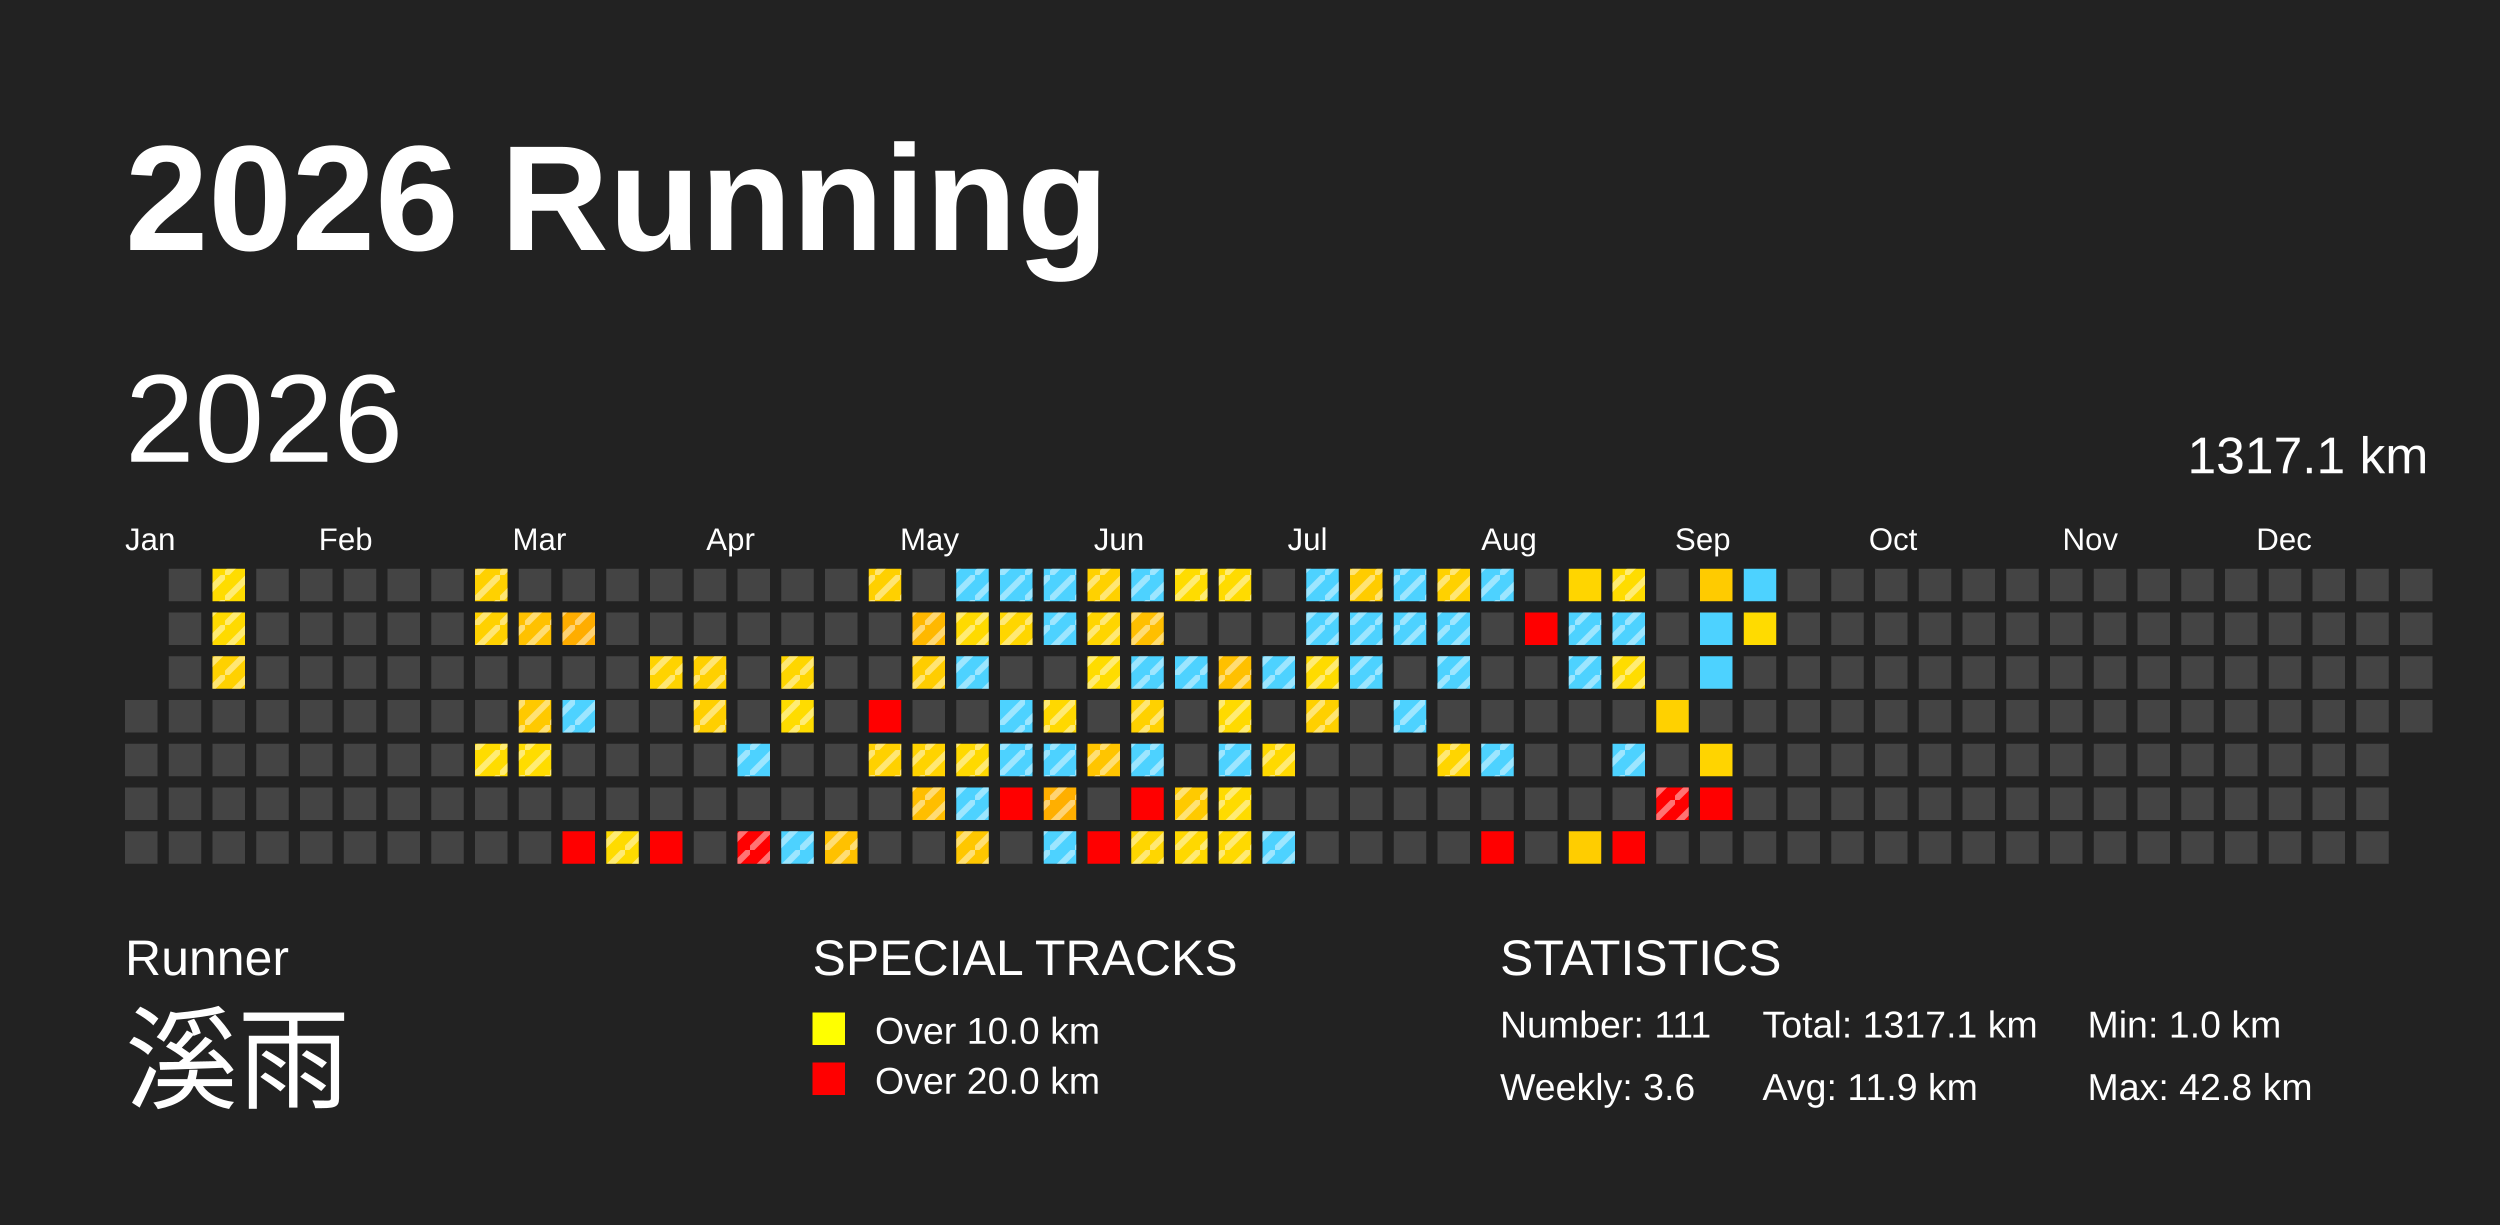
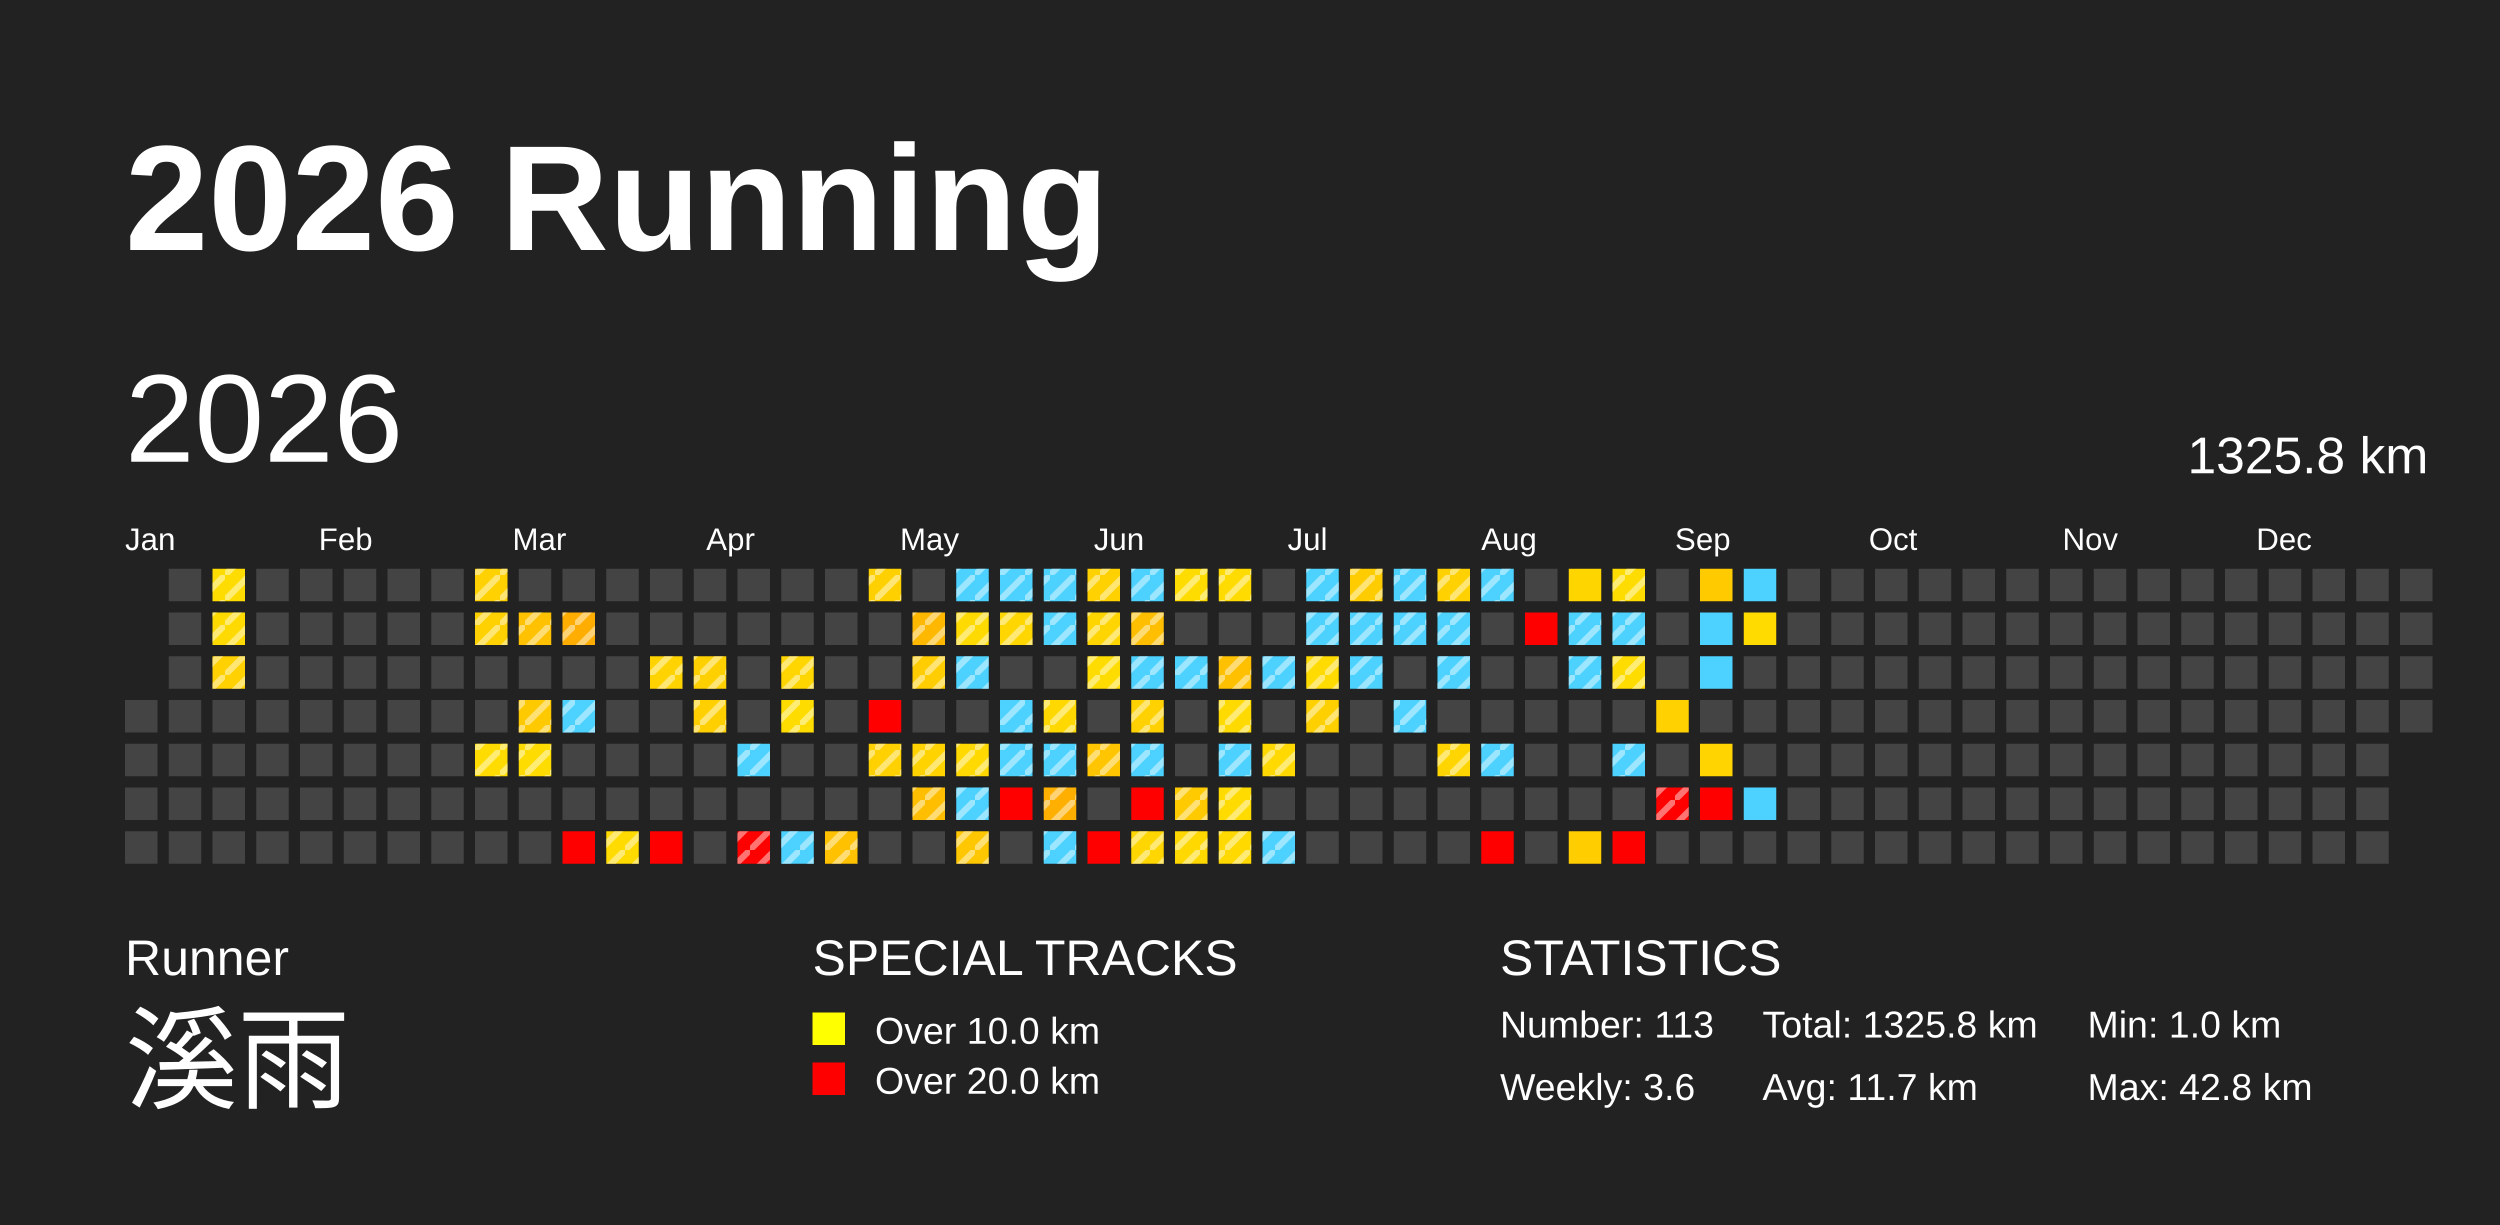
<svg xmlns="http://www.w3.org/2000/svg" baseProfile="full" height="98mm" version="1.1" viewBox="0,0,200,98" width="200mm">
  <defs>
    <pattern height="2" id="indoor-stripe" patternUnits="userSpaceOnUse" width="2">
      <line stroke="white" stroke-opacity="0.45" stroke-width="0.5" x1="0" x2="2" y1="2" y2="0" />
    </pattern>
  </defs>
  <rect fill="#222222" height="98" width="200" x="0" y="0" />
  <text fill="#FFFFFF" style="font-size:12px; font-family:Arial; font-weight:bold;" x="10" y="20">2026 Running</text>
  <text fill="#FFFFFF" style="font-size:4px; font-family:Arial" x="10" y="78">Runner</text>
  <text fill="#FFFFFF" style="font-size:9px; font-family:Arial" x="10" y="88">溪雨</text>
  <text fill="#FFFFFF" style="font-size:4px; font-family:Arial" x="65" y="78">SPECIAL TRACKS</text>
  <rect fill="yellow" height="2.6" width="2.6" x="65" y="81" />
  <text fill="#FFFFFF" style="font-size:3px; font-family:Arial" x="70" y="83.5">Over 10.0 km</text>
  <rect fill="red" height="2.6" width="2.6" x="65" y="85" />
  <text fill="#FFFFFF" style="font-size:3px; font-family:Arial" x="70" y="87.5">Over 20.0 km</text>
  <text fill="#FFFFFF" style="font-size:4px; font-family:Arial" x="120" y="78">STATISTICS</text>
-   <text fill="#FFFFFF" style="font-size:3px; font-family:Arial" x="120" y="83">Number: 111</text>
+   <text fill="#FFFFFF" style="font-size:3px; font-family:Arial" x="120" y="83">Number: 113</text>
  <text fill="#FFFFFF" style="font-size:3px; font-family:Arial" x="120" y="88">Weekly: 3.6</text>
-   <text fill="#FFFFFF" style="font-size:3px; font-family:Arial" x="141" y="83">Total: 1317.1 km</text>
-   <text fill="#FFFFFF" style="font-size:3px; font-family:Arial" x="141" y="88">Avg: 11.9 km</text>
+   <text fill="#FFFFFF" style="font-size:3px; font-family:Arial" x="141" y="83">Total: 1325.8 km</text>
+   <text fill="#FFFFFF" style="font-size:3px; font-family:Arial" x="141" y="88">Avg: 11.7 km</text>
  <text fill="#FFFFFF" style="font-size:3px; font-family:Arial" x="167" y="83">Min: 1.0 km</text>
  <text fill="#FFFFFF" style="font-size:3px; font-family:Arial" x="167" y="88">Max: 42.8 km</text>
  <text dominant-baseline="hanging" fill="#FFFFFF" style="font-size:10.0px; font-family:Arial;" x="10" y="30">2026</text>
-   <text dominant-baseline="hanging" fill="#FFFFFF" style="font-size:4.125px; font-family:Arial;" x="175" y="35">1317.1 km</text>
+   <text dominant-baseline="hanging" fill="#FFFFFF" style="font-size:4.125px; font-family:Arial;" x="175" y="35">1325.8 km</text>
  <text fill="#FFFFFF" style="font-size:2.5px; font-family:Arial" x="10.0" y="44">Jan</text>
  <text fill="#FFFFFF" style="font-size:2.5px; font-family:Arial" x="25.5" y="44">Feb</text>
  <text fill="#FFFFFF" style="font-size:2.5px; font-family:Arial" x="41.0" y="44">Mar</text>
  <text fill="#FFFFFF" style="font-size:2.5px; font-family:Arial" x="56.5" y="44">Apr</text>
  <text fill="#FFFFFF" style="font-size:2.5px; font-family:Arial" x="72.0" y="44">May</text>
  <text fill="#FFFFFF" style="font-size:2.5px; font-family:Arial" x="87.5" y="44">Jun</text>
  <text fill="#FFFFFF" style="font-size:2.5px; font-family:Arial" x="103.0" y="44">Jul</text>
  <text fill="#FFFFFF" style="font-size:2.5px; font-family:Arial" x="118.5" y="44">Aug</text>
  <text fill="#FFFFFF" style="font-size:2.5px; font-family:Arial" x="134.0" y="44">Sep</text>
  <text fill="#FFFFFF" style="font-size:2.5px; font-family:Arial" x="149.5" y="44">Oct</text>
  <text fill="#FFFFFF" style="font-size:2.5px; font-family:Arial" x="165.0" y="44">Nov</text>
  <text fill="#FFFFFF" style="font-size:2.5px; font-family:Arial" x="180.5" y="44">Dec</text>
  <rect fill="#444444" height="2.6" width="2.6" x="10.0" y="56.0" />
  <rect fill="#444444" height="2.6" width="2.6" x="10.0" y="59.5" />
  <rect fill="#444444" height="2.6" width="2.6" x="10.0" y="63.0" />
  <rect fill="#444444" height="2.6" width="2.6" x="10.0" y="66.5" />
  <rect fill="#444444" height="2.6" width="2.6" x="13.5" y="45.5" />
  <rect fill="#444444" height="2.6" width="2.6" x="13.5" y="49.0" />
  <rect fill="#444444" height="2.6" width="2.6" x="13.5" y="52.5" />
  <rect fill="#444444" height="2.6" width="2.6" x="13.5" y="56.0" />
  <rect fill="#444444" height="2.6" width="2.6" x="13.5" y="59.5" />
  <rect fill="#444444" height="2.6" width="2.6" x="13.5" y="63.0" />
  <rect fill="#444444" height="2.6" width="2.6" x="13.5" y="66.5" />
  <rect fill="#ffdc00" height="2.6" width="2.6" x="17.0" y="45.5" />
  <rect fill="url(#indoor-stripe)" height="2.6" style="pointer-events: none;" width="2.6" x="17.0" y="45.5" />
  <rect fill="#ffda00" height="2.6" width="2.6" x="17.0" y="49.0" />
  <rect fill="url(#indoor-stripe)" height="2.6" style="pointer-events: none;" width="2.6" x="17.0" y="49.0" />
  <rect fill="#ffd100" height="2.6" width="2.6" x="17.0" y="52.5" />
  <rect fill="url(#indoor-stripe)" height="2.6" style="pointer-events: none;" width="2.6" x="17.0" y="52.5" />
  <rect fill="#444444" height="2.6" width="2.6" x="17.0" y="56.0" />
  <rect fill="#444444" height="2.6" width="2.6" x="17.0" y="59.5" />
  <rect fill="#444444" height="2.6" width="2.6" x="17.0" y="63.0" />
  <rect fill="#444444" height="2.6" width="2.6" x="17.0" y="66.5" />
  <rect fill="#444444" height="2.6" width="2.6" x="20.5" y="45.5" />
  <rect fill="#444444" height="2.6" width="2.6" x="20.5" y="49.0" />
  <rect fill="#444444" height="2.6" width="2.6" x="20.5" y="52.5" />
  <rect fill="#444444" height="2.6" width="2.6" x="20.5" y="56.0" />
  <rect fill="#444444" height="2.6" width="2.6" x="20.5" y="59.5" />
  <rect fill="#444444" height="2.6" width="2.6" x="20.5" y="63.0" />
  <rect fill="#444444" height="2.6" width="2.6" x="20.5" y="66.5" />
  <rect fill="#444444" height="2.6" width="2.6" x="24.0" y="45.5" />
  <rect fill="#444444" height="2.6" width="2.6" x="24.0" y="49.0" />
  <rect fill="#444444" height="2.6" width="2.6" x="24.0" y="52.5" />
  <rect fill="#444444" height="2.6" width="2.6" x="24.0" y="56.0" />
  <rect fill="#444444" height="2.6" width="2.6" x="24.0" y="59.5" />
  <rect fill="#444444" height="2.6" width="2.6" x="24.0" y="63.0" />
  <rect fill="#444444" height="2.6" width="2.6" x="24.0" y="66.5" />
  <rect fill="#444444" height="2.6" width="2.6" x="27.5" y="45.5" />
  <rect fill="#444444" height="2.6" width="2.6" x="27.5" y="49.0" />
  <rect fill="#444444" height="2.6" width="2.6" x="27.5" y="52.5" />
  <rect fill="#444444" height="2.6" width="2.6" x="27.5" y="56.0" />
  <rect fill="#444444" height="2.6" width="2.6" x="27.5" y="59.5" />
  <rect fill="#444444" height="2.6" width="2.6" x="27.5" y="63.0" />
  <rect fill="#444444" height="2.6" width="2.6" x="27.5" y="66.5" />
  <rect fill="#444444" height="2.6" width="2.6" x="31.0" y="45.5" />
  <rect fill="#444444" height="2.6" width="2.6" x="31.0" y="49.0" />
  <rect fill="#444444" height="2.6" width="2.6" x="31.0" y="52.5" />
  <rect fill="#444444" height="2.6" width="2.6" x="31.0" y="56.0" />
  <rect fill="#444444" height="2.6" width="2.6" x="31.0" y="59.5" />
  <rect fill="#444444" height="2.6" width="2.6" x="31.0" y="63.0" />
  <rect fill="#444444" height="2.6" width="2.6" x="31.0" y="66.5" />
  <rect fill="#444444" height="2.6" width="2.6" x="34.5" y="45.5" />
  <rect fill="#444444" height="2.6" width="2.6" x="34.5" y="49.0" />
  <rect fill="#444444" height="2.6" width="2.6" x="34.5" y="52.5" />
  <rect fill="#444444" height="2.6" width="2.6" x="34.5" y="56.0" />
  <rect fill="#444444" height="2.6" width="2.6" x="34.5" y="59.5" />
  <rect fill="#444444" height="2.6" width="2.6" x="34.5" y="63.0" />
  <rect fill="#444444" height="2.6" width="2.6" x="34.5" y="66.5" />
  <rect fill="#ffd100" height="2.6" width="2.6" x="38.0" y="45.5" />
  <rect fill="url(#indoor-stripe)" height="2.6" style="pointer-events: none;" width="2.6" x="38.0" y="45.5" />
  <rect fill="#ffd100" height="2.6" width="2.6" x="38.0" y="49.0" />
  <rect fill="url(#indoor-stripe)" height="2.6" style="pointer-events: none;" width="2.6" x="38.0" y="49.0" />
  <rect fill="#444444" height="2.6" width="2.6" x="38.0" y="52.5" />
  <rect fill="#444444" height="2.6" width="2.6" x="38.0" y="56.0" />
  <rect fill="#ffdc00" height="2.6" width="2.6" x="38.0" y="59.5" />
  <rect fill="url(#indoor-stripe)" height="2.6" style="pointer-events: none;" width="2.6" x="38.0" y="59.5" />
  <rect fill="#444444" height="2.6" width="2.6" x="38.0" y="63.0" />
  <rect fill="#444444" height="2.6" width="2.6" x="38.0" y="66.5" />
  <rect fill="#444444" height="2.6" width="2.6" x="41.5" y="45.5" />
  <rect fill="#ffc100" height="2.6" width="2.6" x="41.5" y="49.0" />
  <rect fill="url(#indoor-stripe)" height="2.6" style="pointer-events: none;" width="2.6" x="41.5" y="49.0" />
  <rect fill="#444444" height="2.6" width="2.6" x="41.5" y="52.5" />
  <rect fill="#ffc900" height="2.6" width="2.6" x="41.5" y="56.0" />
  <rect fill="url(#indoor-stripe)" height="2.6" style="pointer-events: none;" width="2.6" x="41.5" y="56.0" />
  <rect fill="#ffdc00" height="2.6" width="2.6" x="41.5" y="59.5" />
  <rect fill="url(#indoor-stripe)" height="2.6" style="pointer-events: none;" width="2.6" x="41.5" y="59.5" />
  <rect fill="#444444" height="2.6" width="2.6" x="41.5" y="63.0" />
  <rect fill="#444444" height="2.6" width="2.6" x="41.5" y="66.5" />
  <rect fill="#444444" height="2.6" width="2.6" x="45.0" y="45.5" />
  <rect fill="#ffad00" height="2.6" width="2.6" x="45.0" y="49.0" />
  <rect fill="url(#indoor-stripe)" height="2.6" style="pointer-events: none;" width="2.6" x="45.0" y="49.0" />
  <rect fill="#444444" height="2.6" width="2.6" x="45.0" y="52.5" />
  <rect fill="#4dd2ff" height="2.6" width="2.6" x="45.0" y="56.0" />
  <rect fill="url(#indoor-stripe)" height="2.6" style="pointer-events: none;" width="2.6" x="45.0" y="56.0" />
  <rect fill="#444444" height="2.6" width="2.6" x="45.0" y="59.5" />
  <rect fill="#444444" height="2.6" width="2.6" x="45.0" y="63.0" />
  <rect fill="red" height="2.6" width="2.6" x="45.0" y="66.5" />
  <rect fill="#444444" height="2.6" width="2.6" x="48.5" y="45.5" />
  <rect fill="#444444" height="2.6" width="2.6" x="48.5" y="49.0" />
  <rect fill="#444444" height="2.6" width="2.6" x="48.5" y="52.5" />
  <rect fill="#444444" height="2.6" width="2.6" x="48.5" y="56.0" />
  <rect fill="#444444" height="2.6" width="2.6" x="48.5" y="59.5" />
  <rect fill="#444444" height="2.6" width="2.6" x="48.5" y="63.0" />
  <rect fill="#ffdb00" height="2.6" width="2.6" x="48.5" y="66.5" />
  <rect fill="url(#indoor-stripe)" height="2.6" style="pointer-events: none;" width="2.6" x="48.5" y="66.5" />
  <rect fill="#444444" height="2.6" width="2.6" x="52.0" y="45.5" />
  <rect fill="#444444" height="2.6" width="2.6" x="52.0" y="49.0" />
  <rect fill="#ffd300" height="2.6" width="2.6" x="52.0" y="52.5" />
  <rect fill="url(#indoor-stripe)" height="2.6" style="pointer-events: none;" width="2.6" x="52.0" y="52.5" />
  <rect fill="#444444" height="2.6" width="2.6" x="52.0" y="56.0" />
  <rect fill="#444444" height="2.6" width="2.6" x="52.0" y="59.5" />
  <rect fill="#444444" height="2.6" width="2.6" x="52.0" y="63.0" />
  <rect fill="red" height="2.6" width="2.6" x="52.0" y="66.5" />
  <rect fill="#444444" height="2.6" width="2.6" x="55.5" y="45.5" />
  <rect fill="#444444" height="2.6" width="2.6" x="55.5" y="49.0" />
  <rect fill="#ffd000" height="2.6" width="2.6" x="55.5" y="52.5" />
  <rect fill="url(#indoor-stripe)" height="2.6" style="pointer-events: none;" width="2.6" x="55.5" y="52.5" />
  <rect fill="#ffcf00" height="2.6" width="2.6" x="55.5" y="56.0" />
  <rect fill="url(#indoor-stripe)" height="2.6" style="pointer-events: none;" width="2.6" x="55.5" y="56.0" />
  <rect fill="#444444" height="2.6" width="2.6" x="55.5" y="59.5" />
  <rect fill="#444444" height="2.6" width="2.6" x="55.5" y="63.0" />
  <rect fill="#444444" height="2.6" width="2.6" x="55.5" y="66.5" />
  <rect fill="#444444" height="2.6" width="2.6" x="59.0" y="45.5" />
  <rect fill="#444444" height="2.6" width="2.6" x="59.0" y="49.0" />
  <rect fill="#444444" height="2.6" width="2.6" x="59.0" y="52.5" />
  <rect fill="#444444" height="2.6" width="2.6" x="59.0" y="56.0" />
  <rect fill="#4dd2ff" height="2.6" width="2.6" x="59.0" y="59.5" />
  <rect fill="url(#indoor-stripe)" height="2.6" style="pointer-events: none;" width="2.6" x="59.0" y="59.5" />
  <rect fill="#444444" height="2.6" width="2.6" x="59.0" y="63.0" />
  <rect fill="red" height="2.6" width="2.6" x="59.0" y="66.5" />
  <rect fill="url(#indoor-stripe)" height="2.6" style="pointer-events: none;" width="2.6" x="59.0" y="66.5" />
  <rect fill="#444444" height="2.6" width="2.6" x="62.5" y="45.5" />
  <rect fill="#444444" height="2.6" width="2.6" x="62.5" y="49.0" />
  <rect fill="#ffd600" height="2.6" width="2.6" x="62.5" y="52.5" />
  <rect fill="url(#indoor-stripe)" height="2.6" style="pointer-events: none;" width="2.6" x="62.5" y="52.5" />
  <rect fill="#ffdc00" height="2.6" width="2.6" x="62.5" y="56.0" />
  <rect fill="url(#indoor-stripe)" height="2.6" style="pointer-events: none;" width="2.6" x="62.5" y="56.0" />
  <rect fill="#444444" height="2.6" width="2.6" x="62.5" y="59.5" />
  <rect fill="#444444" height="2.6" width="2.6" x="62.5" y="63.0" />
  <rect fill="#4dd2ff" height="2.6" width="2.6" x="62.5" y="66.5" />
  <rect fill="url(#indoor-stripe)" height="2.6" style="pointer-events: none;" width="2.6" x="62.5" y="66.5" />
  <rect fill="#444444" height="2.6" width="2.6" x="66.0" y="45.5" />
  <rect fill="#444444" height="2.6" width="2.6" x="66.0" y="49.0" />
  <rect fill="#444444" height="2.6" width="2.6" x="66.0" y="52.5" />
  <rect fill="#444444" height="2.6" width="2.6" x="66.0" y="56.0" />
  <rect fill="#444444" height="2.6" width="2.6" x="66.0" y="59.5" />
  <rect fill="#444444" height="2.6" width="2.6" x="66.0" y="63.0" />
  <rect fill="#ffc100" height="2.6" width="2.6" x="66.0" y="66.5" />
  <rect fill="url(#indoor-stripe)" height="2.6" style="pointer-events: none;" width="2.6" x="66.0" y="66.5" />
  <rect fill="#ffd000" height="2.6" width="2.6" x="69.5" y="45.5" />
  <rect fill="url(#indoor-stripe)" height="2.6" style="pointer-events: none;" width="2.6" x="69.5" y="45.5" />
  <rect fill="#444444" height="2.6" width="2.6" x="69.5" y="49.0" />
  <rect fill="#444444" height="2.6" width="2.6" x="69.5" y="52.5" />
  <rect fill="red" height="2.6" width="2.6" x="69.5" y="56.0" />
  <rect fill="#ffd100" height="2.6" width="2.6" x="69.5" y="59.5" />
  <rect fill="url(#indoor-stripe)" height="2.6" style="pointer-events: none;" width="2.6" x="69.5" y="59.5" />
  <rect fill="#444444" height="2.6" width="2.6" x="69.5" y="63.0" />
  <rect fill="#444444" height="2.6" width="2.6" x="69.5" y="66.5" />
  <rect fill="#444444" height="2.6" width="2.6" x="73.0" y="45.5" />
  <rect fill="#ffb800" height="2.6" width="2.6" x="73.0" y="49.0" />
  <rect fill="url(#indoor-stripe)" height="2.6" style="pointer-events: none;" width="2.6" x="73.0" y="49.0" />
  <rect fill="#ffcd00" height="2.6" width="2.6" x="73.0" y="52.5" />
  <rect fill="url(#indoor-stripe)" height="2.6" style="pointer-events: none;" width="2.6" x="73.0" y="52.5" />
  <rect fill="#444444" height="2.6" width="2.6" x="73.0" y="56.0" />
  <rect fill="#ffd300" height="2.6" width="2.6" x="73.0" y="59.5" />
  <rect fill="url(#indoor-stripe)" height="2.6" style="pointer-events: none;" width="2.6" x="73.0" y="59.5" />
  <rect fill="#ffbe00" height="2.6" width="2.6" x="73.0" y="63.0" />
  <rect fill="url(#indoor-stripe)" height="2.6" style="pointer-events: none;" width="2.6" x="73.0" y="63.0" />
  <rect fill="#444444" height="2.6" width="2.6" x="73.0" y="66.5" />
  <rect fill="#4dd2ff" height="2.6" width="2.6" x="76.5" y="45.5" />
  <rect fill="url(#indoor-stripe)" height="2.6" style="pointer-events: none;" width="2.6" x="76.5" y="45.5" />
  <rect fill="#ffda00" height="2.6" width="2.6" x="76.5" y="49.0" />
  <rect fill="url(#indoor-stripe)" height="2.6" style="pointer-events: none;" width="2.6" x="76.5" y="49.0" />
  <rect fill="#4dd2ff" height="2.6" width="2.6" x="76.5" y="52.5" />
  <rect fill="url(#indoor-stripe)" height="2.6" style="pointer-events: none;" width="2.6" x="76.5" y="52.5" />
  <rect fill="#444444" height="2.6" width="2.6" x="76.5" y="56.0" />
  <rect fill="#ffd900" height="2.6" width="2.6" x="76.5" y="59.5" />
  <rect fill="url(#indoor-stripe)" height="2.6" style="pointer-events: none;" width="2.6" x="76.5" y="59.5" />
  <rect fill="#4dd2ff" height="2.6" width="2.6" x="76.5" y="63.0" />
  <rect fill="url(#indoor-stripe)" height="2.6" style="pointer-events: none;" width="2.6" x="76.5" y="63.0" />
  <rect fill="#ffc700" height="2.6" width="2.6" x="76.5" y="66.5" />
  <rect fill="url(#indoor-stripe)" height="2.6" style="pointer-events: none;" width="2.6" x="76.5" y="66.5" />
  <rect fill="#4dd2ff" height="2.6" width="2.6" x="80.0" y="45.5" />
  <rect fill="url(#indoor-stripe)" height="2.6" style="pointer-events: none;" width="2.6" x="80.0" y="45.5" />
  <rect fill="#ffd600" height="2.6" width="2.6" x="80.0" y="49.0" />
  <rect fill="url(#indoor-stripe)" height="2.6" style="pointer-events: none;" width="2.6" x="80.0" y="49.0" />
  <rect fill="#444444" height="2.6" width="2.6" x="80.0" y="52.5" />
  <rect fill="#4dd2ff" height="2.6" width="2.6" x="80.0" y="56.0" />
  <rect fill="url(#indoor-stripe)" height="2.6" style="pointer-events: none;" width="2.6" x="80.0" y="56.0" />
  <rect fill="#4dd2ff" height="2.6" width="2.6" x="80.0" y="59.5" />
  <rect fill="url(#indoor-stripe)" height="2.6" style="pointer-events: none;" width="2.6" x="80.0" y="59.5" />
  <rect fill="red" height="2.6" width="2.6" x="80.0" y="63.0" />
  <rect fill="#444444" height="2.6" width="2.6" x="80.0" y="66.5" />
  <rect fill="#4dd2ff" height="2.6" width="2.6" x="83.5" y="45.5" />
  <rect fill="url(#indoor-stripe)" height="2.6" style="pointer-events: none;" width="2.6" x="83.5" y="45.5" />
  <rect fill="#4dd2ff" height="2.6" width="2.6" x="83.5" y="49.0" />
  <rect fill="url(#indoor-stripe)" height="2.6" style="pointer-events: none;" width="2.6" x="83.5" y="49.0" />
  <rect fill="#444444" height="2.6" width="2.6" x="83.5" y="52.5" />
  <rect fill="#ffd800" height="2.6" width="2.6" x="83.5" y="56.0" />
  <rect fill="url(#indoor-stripe)" height="2.6" style="pointer-events: none;" width="2.6" x="83.5" y="56.0" />
  <rect fill="#4dd2ff" height="2.6" width="2.6" x="83.5" y="59.5" />
  <rect fill="url(#indoor-stripe)" height="2.6" style="pointer-events: none;" width="2.6" x="83.5" y="59.5" />
  <rect fill="#ffaf00" height="2.6" width="2.6" x="83.5" y="63.0" />
  <rect fill="url(#indoor-stripe)" height="2.6" style="pointer-events: none;" width="2.6" x="83.5" y="63.0" />
  <rect fill="#4dd2ff" height="2.6" width="2.6" x="83.5" y="66.5" />
  <rect fill="url(#indoor-stripe)" height="2.6" style="pointer-events: none;" width="2.6" x="83.5" y="66.5" />
  <rect fill="#ffd100" height="2.6" width="2.6" x="87.0" y="45.5" />
  <rect fill="url(#indoor-stripe)" height="2.6" style="pointer-events: none;" width="2.6" x="87.0" y="45.5" />
  <rect fill="#ffd500" height="2.6" width="2.6" x="87.0" y="49.0" />
  <rect fill="url(#indoor-stripe)" height="2.6" style="pointer-events: none;" width="2.6" x="87.0" y="49.0" />
  <rect fill="#ffdc00" height="2.6" width="2.6" x="87.0" y="52.5" />
  <rect fill="url(#indoor-stripe)" height="2.6" style="pointer-events: none;" width="2.6" x="87.0" y="52.5" />
  <rect fill="#444444" height="2.6" width="2.6" x="87.0" y="56.0" />
  <rect fill="#ffc500" height="2.6" width="2.6" x="87.0" y="59.5" />
  <rect fill="url(#indoor-stripe)" height="2.6" style="pointer-events: none;" width="2.6" x="87.0" y="59.5" />
  <rect fill="#444444" height="2.6" width="2.6" x="87.0" y="63.0" />
  <rect fill="red" height="2.6" width="2.6" x="87.0" y="66.5" />
  <rect fill="#4dd2ff" height="2.6" width="2.6" x="90.5" y="45.5" />
  <rect fill="url(#indoor-stripe)" height="2.6" style="pointer-events: none;" width="2.6" x="90.5" y="45.5" />
  <rect fill="#ffbf00" height="2.6" width="2.6" x="90.5" y="49.0" />
  <rect fill="url(#indoor-stripe)" height="2.6" style="pointer-events: none;" width="2.6" x="90.5" y="49.0" />
  <rect fill="#4dd2ff" height="2.6" width="2.6" x="90.5" y="52.5" />
  <rect fill="url(#indoor-stripe)" height="2.6" style="pointer-events: none;" width="2.6" x="90.5" y="52.5" />
  <rect fill="#ffd100" height="2.6" width="2.6" x="90.5" y="56.0" />
  <rect fill="url(#indoor-stripe)" height="2.6" style="pointer-events: none;" width="2.6" x="90.5" y="56.0" />
  <rect fill="#4dd2ff" height="2.6" width="2.6" x="90.5" y="59.5" />
  <rect fill="url(#indoor-stripe)" height="2.6" style="pointer-events: none;" width="2.6" x="90.5" y="59.5" />
  <rect fill="red" height="2.6" width="2.6" x="90.5" y="63.0" />
  <rect fill="#ffd600" height="2.6" width="2.6" x="90.5" y="66.5" />
  <rect fill="url(#indoor-stripe)" height="2.6" style="pointer-events: none;" width="2.6" x="90.5" y="66.5" />
  <rect fill="#ffdc00" height="2.6" width="2.6" x="94.0" y="45.5" />
  <rect fill="url(#indoor-stripe)" height="2.6" style="pointer-events: none;" width="2.6" x="94.0" y="45.5" />
  <rect fill="#444444" height="2.6" width="2.6" x="94.0" y="49.0" />
  <rect fill="#4dd2ff" height="2.6" width="2.6" x="94.0" y="52.5" />
  <rect fill="url(#indoor-stripe)" height="2.6" style="pointer-events: none;" width="2.6" x="94.0" y="52.5" />
  <rect fill="#444444" height="2.6" width="2.6" x="94.0" y="56.0" />
  <rect fill="#444444" height="2.6" width="2.6" x="94.0" y="59.5" />
  <rect fill="#ffca00" height="2.6" width="2.6" x="94.0" y="63.0" />
  <rect fill="url(#indoor-stripe)" height="2.6" style="pointer-events: none;" width="2.6" x="94.0" y="63.0" />
  <rect fill="#ffd800" height="2.6" width="2.6" x="94.0" y="66.5" />
  <rect fill="url(#indoor-stripe)" height="2.6" style="pointer-events: none;" width="2.6" x="94.0" y="66.5" />
  <rect fill="#ffdb00" height="2.6" width="2.6" x="97.5" y="45.5" />
  <rect fill="url(#indoor-stripe)" height="2.6" style="pointer-events: none;" width="2.6" x="97.5" y="45.5" />
  <rect fill="#444444" height="2.6" width="2.6" x="97.5" y="49.0" />
  <rect fill="#ffc000" height="2.6" width="2.6" x="97.5" y="52.5" />
  <rect fill="url(#indoor-stripe)" height="2.6" style="pointer-events: none;" width="2.6" x="97.5" y="52.5" />
  <rect fill="#ffda00" height="2.6" width="2.6" x="97.5" y="56.0" />
  <rect fill="url(#indoor-stripe)" height="2.6" style="pointer-events: none;" width="2.6" x="97.5" y="56.0" />
  <rect fill="#4dd2ff" height="2.6" width="2.6" x="97.5" y="59.5" />
  <rect fill="url(#indoor-stripe)" height="2.6" style="pointer-events: none;" width="2.6" x="97.5" y="59.5" />
  <rect fill="#ffdb00" height="2.6" width="2.6" x="97.5" y="63.0" />
  <rect fill="url(#indoor-stripe)" height="2.6" style="pointer-events: none;" width="2.6" x="97.5" y="63.0" />
  <rect fill="#ffd900" height="2.6" width="2.6" x="97.5" y="66.5" />
  <rect fill="url(#indoor-stripe)" height="2.6" style="pointer-events: none;" width="2.6" x="97.5" y="66.5" />
  <rect fill="#444444" height="2.6" width="2.6" x="101.0" y="45.5" />
  <rect fill="#444444" height="2.6" width="2.6" x="101.0" y="49.0" />
  <rect fill="#4dd2ff" height="2.6" width="2.6" x="101.0" y="52.5" />
  <rect fill="url(#indoor-stripe)" height="2.6" style="pointer-events: none;" width="2.6" x="101.0" y="52.5" />
  <rect fill="#444444" height="2.6" width="2.6" x="101.0" y="56.0" />
  <rect fill="#ffd900" height="2.6" width="2.6" x="101.0" y="59.5" />
  <rect fill="url(#indoor-stripe)" height="2.6" style="pointer-events: none;" width="2.6" x="101.0" y="59.5" />
  <rect fill="#444444" height="2.6" width="2.6" x="101.0" y="63.0" />
  <rect fill="#4dd2ff" height="2.6" width="2.6" x="101.0" y="66.5" />
  <rect fill="url(#indoor-stripe)" height="2.6" style="pointer-events: none;" width="2.6" x="101.0" y="66.5" />
  <rect fill="#4dd2ff" height="2.6" width="2.6" x="104.5" y="45.5" />
  <rect fill="url(#indoor-stripe)" height="2.6" style="pointer-events: none;" width="2.6" x="104.5" y="45.5" />
  <rect fill="#4dd2ff" height="2.6" width="2.6" x="104.5" y="49.0" />
  <rect fill="url(#indoor-stripe)" height="2.6" style="pointer-events: none;" width="2.6" x="104.5" y="49.0" />
  <rect fill="#ffdb00" height="2.6" width="2.6" x="104.5" y="52.5" />
  <rect fill="url(#indoor-stripe)" height="2.6" style="pointer-events: none;" width="2.6" x="104.5" y="52.5" />
  <rect fill="#ffd000" height="2.6" width="2.6" x="104.5" y="56.0" />
  <rect fill="url(#indoor-stripe)" height="2.6" style="pointer-events: none;" width="2.6" x="104.5" y="56.0" />
  <rect fill="#444444" height="2.6" width="2.6" x="104.5" y="59.5" />
  <rect fill="#444444" height="2.6" width="2.6" x="104.5" y="63.0" />
  <rect fill="#444444" height="2.6" width="2.6" x="104.5" y="66.5" />
  <rect fill="#ffcc00" height="2.6" width="2.6" x="108.0" y="45.5" />
  <rect fill="url(#indoor-stripe)" height="2.6" style="pointer-events: none;" width="2.6" x="108.0" y="45.5" />
  <rect fill="#4dd2ff" height="2.6" width="2.6" x="108.0" y="49.0" />
  <rect fill="url(#indoor-stripe)" height="2.6" style="pointer-events: none;" width="2.6" x="108.0" y="49.0" />
  <rect fill="#4dd2ff" height="2.6" width="2.6" x="108.0" y="52.5" />
  <rect fill="url(#indoor-stripe)" height="2.6" style="pointer-events: none;" width="2.6" x="108.0" y="52.5" />
  <rect fill="#444444" height="2.6" width="2.6" x="108.0" y="56.0" />
  <rect fill="#444444" height="2.6" width="2.6" x="108.0" y="59.5" />
  <rect fill="#444444" height="2.6" width="2.6" x="108.0" y="63.0" />
  <rect fill="#444444" height="2.6" width="2.6" x="108.0" y="66.5" />
  <rect fill="#4dd2ff" height="2.6" width="2.6" x="111.5" y="45.5" />
  <rect fill="url(#indoor-stripe)" height="2.6" style="pointer-events: none;" width="2.6" x="111.5" y="45.5" />
  <rect fill="#4dd2ff" height="2.6" width="2.6" x="111.5" y="49.0" />
  <rect fill="url(#indoor-stripe)" height="2.6" style="pointer-events: none;" width="2.6" x="111.5" y="49.0" />
  <rect fill="#444444" height="2.6" width="2.6" x="111.5" y="52.5" />
  <rect fill="#4dd2ff" height="2.6" width="2.6" x="111.5" y="56.0" />
  <rect fill="url(#indoor-stripe)" height="2.6" style="pointer-events: none;" width="2.6" x="111.5" y="56.0" />
  <rect fill="#444444" height="2.6" width="2.6" x="111.5" y="59.5" />
  <rect fill="#444444" height="2.6" width="2.6" x="111.5" y="63.0" />
  <rect fill="#444444" height="2.6" width="2.6" x="111.5" y="66.5" />
  <rect fill="#ffd100" height="2.6" width="2.6" x="115.0" y="45.5" />
  <rect fill="url(#indoor-stripe)" height="2.6" style="pointer-events: none;" width="2.6" x="115.0" y="45.5" />
  <rect fill="#4dd2ff" height="2.6" width="2.6" x="115.0" y="49.0" />
  <rect fill="url(#indoor-stripe)" height="2.6" style="pointer-events: none;" width="2.6" x="115.0" y="49.0" />
  <rect fill="#4dd2ff" height="2.6" width="2.6" x="115.0" y="52.5" />
  <rect fill="url(#indoor-stripe)" height="2.6" style="pointer-events: none;" width="2.6" x="115.0" y="52.5" />
  <rect fill="#444444" height="2.6" width="2.6" x="115.0" y="56.0" />
  <rect fill="#ffd500" height="2.6" width="2.6" x="115.0" y="59.5" />
  <rect fill="url(#indoor-stripe)" height="2.6" style="pointer-events: none;" width="2.6" x="115.0" y="59.5" />
  <rect fill="#444444" height="2.6" width="2.6" x="115.0" y="63.0" />
  <rect fill="#444444" height="2.6" width="2.6" x="115.0" y="66.5" />
  <rect fill="#4dd2ff" height="2.6" width="2.6" x="118.5" y="45.5" />
  <rect fill="url(#indoor-stripe)" height="2.6" style="pointer-events: none;" width="2.6" x="118.5" y="45.5" />
  <rect fill="#444444" height="2.6" width="2.6" x="118.5" y="49.0" />
  <rect fill="#444444" height="2.6" width="2.6" x="118.5" y="52.5" />
  <rect fill="#444444" height="2.6" width="2.6" x="118.5" y="56.0" />
  <rect fill="#4dd2ff" height="2.6" width="2.6" x="118.5" y="59.5" />
  <rect fill="url(#indoor-stripe)" height="2.6" style="pointer-events: none;" width="2.6" x="118.5" y="59.5" />
  <rect fill="#444444" height="2.6" width="2.6" x="118.5" y="63.0" />
  <rect fill="red" height="2.6" width="2.6" x="118.5" y="66.5" />
  <rect fill="#444444" height="2.6" width="2.6" x="122.0" y="45.5" />
  <rect fill="red" height="2.6" width="2.6" x="122.0" y="49.0" />
  <rect fill="#444444" height="2.6" width="2.6" x="122.0" y="52.5" />
  <rect fill="#444444" height="2.6" width="2.6" x="122.0" y="56.0" />
  <rect fill="#444444" height="2.6" width="2.6" x="122.0" y="59.5" />
  <rect fill="#444444" height="2.6" width="2.6" x="122.0" y="63.0" />
  <rect fill="#444444" height="2.6" width="2.6" x="122.0" y="66.5" />
  <rect fill="#ffd500" height="2.6" width="2.6" x="125.5" y="45.5" />
  <rect fill="#4dd2ff" height="2.6" width="2.6" x="125.5" y="49.0" />
  <rect fill="url(#indoor-stripe)" height="2.6" style="pointer-events: none;" width="2.6" x="125.5" y="49.0" />
  <rect fill="#4dd2ff" height="2.6" width="2.6" x="125.5" y="52.5" />
  <rect fill="url(#indoor-stripe)" height="2.6" style="pointer-events: none;" width="2.6" x="125.5" y="52.5" />
  <rect fill="#444444" height="2.6" width="2.6" x="125.5" y="56.0" />
  <rect fill="#444444" height="2.6" width="2.6" x="125.5" y="59.5" />
  <rect fill="#444444" height="2.6" width="2.6" x="125.5" y="63.0" />
  <rect fill="#ffcd00" height="2.6" width="2.6" x="125.5" y="66.5" />
  <rect fill="#ffdc00" height="2.6" width="2.6" x="129.0" y="45.5" />
  <rect fill="url(#indoor-stripe)" height="2.6" style="pointer-events: none;" width="2.6" x="129.0" y="45.5" />
  <rect fill="#4dd2ff" height="2.6" width="2.6" x="129.0" y="49.0" />
  <rect fill="url(#indoor-stripe)" height="2.6" style="pointer-events: none;" width="2.6" x="129.0" y="49.0" />
  <rect fill="#ffdc00" height="2.6" width="2.6" x="129.0" y="52.5" />
  <rect fill="url(#indoor-stripe)" height="2.6" style="pointer-events: none;" width="2.6" x="129.0" y="52.5" />
  <rect fill="#444444" height="2.6" width="2.6" x="129.0" y="56.0" />
  <rect fill="#4dd2ff" height="2.6" width="2.6" x="129.0" y="59.5" />
  <rect fill="url(#indoor-stripe)" height="2.6" style="pointer-events: none;" width="2.6" x="129.0" y="59.5" />
  <rect fill="#444444" height="2.6" width="2.6" x="129.0" y="63.0" />
  <rect fill="red" height="2.6" width="2.6" x="129.0" y="66.5" />
  <rect fill="#444444" height="2.6" width="2.6" x="132.5" y="45.5" />
  <rect fill="#444444" height="2.6" width="2.6" x="132.5" y="49.0" />
  <rect fill="#444444" height="2.6" width="2.6" x="132.5" y="52.5" />
  <rect fill="#ffd100" height="2.6" width="2.6" x="132.5" y="56.0" />
  <rect fill="#444444" height="2.6" width="2.6" x="132.5" y="59.5" />
  <rect fill="red" height="2.6" width="2.6" x="132.5" y="63.0" />
  <rect fill="url(#indoor-stripe)" height="2.6" style="pointer-events: none;" width="2.6" x="132.5" y="63.0" />
  <rect fill="#444444" height="2.6" width="2.6" x="132.5" y="66.5" />
  <rect fill="#ffcb00" height="2.6" width="2.6" x="136.0" y="45.5" />
  <rect fill="#4dd2ff" height="2.6" width="2.6" x="136.0" y="49.0" />
  <rect fill="#4dd2ff" height="2.6" width="2.6" x="136.0" y="52.5" />
  <rect fill="#444444" height="2.6" width="2.6" x="136.0" y="56.0" />
  <rect fill="#ffd400" height="2.6" width="2.6" x="136.0" y="59.5" />
  <rect fill="red" height="2.6" width="2.6" x="136.0" y="63.0" />
  <rect fill="#444444" height="2.6" width="2.6" x="136.0" y="66.5" />
  <rect fill="#4dd2ff" height="2.6" width="2.6" x="139.5" y="45.5" />
  <rect fill="#ffdb00" height="2.6" width="2.6" x="139.5" y="49.0" />
  <rect fill="#444444" height="2.6" width="2.6" x="139.5" y="52.5" />
  <rect fill="#444444" height="2.6" width="2.6" x="139.5" y="56.0" />
  <rect fill="#444444" height="2.6" width="2.6" x="139.5" y="59.5" />
-   <rect fill="#444444" height="2.6" width="2.6" x="139.5" y="63.0" />
+   <rect fill="#4dd2ff" height="2.6" width="2.6" x="139.5" y="63.0" />
  <rect fill="#444444" height="2.6" width="2.6" x="139.5" y="66.5" />
  <rect fill="#444444" height="2.6" width="2.6" x="143.0" y="45.5" />
  <rect fill="#444444" height="2.6" width="2.6" x="143.0" y="49.0" />
  <rect fill="#444444" height="2.6" width="2.6" x="143.0" y="52.5" />
  <rect fill="#444444" height="2.6" width="2.6" x="143.0" y="56.0" />
  <rect fill="#444444" height="2.6" width="2.6" x="143.0" y="59.5" />
  <rect fill="#444444" height="2.6" width="2.6" x="143.0" y="63.0" />
  <rect fill="#444444" height="2.6" width="2.6" x="143.0" y="66.5" />
  <rect fill="#444444" height="2.6" width="2.6" x="146.5" y="45.5" />
  <rect fill="#444444" height="2.6" width="2.6" x="146.5" y="49.0" />
  <rect fill="#444444" height="2.6" width="2.6" x="146.5" y="52.5" />
  <rect fill="#444444" height="2.6" width="2.6" x="146.5" y="56.0" />
  <rect fill="#444444" height="2.6" width="2.6" x="146.5" y="59.5" />
  <rect fill="#444444" height="2.6" width="2.6" x="146.5" y="63.0" />
  <rect fill="#444444" height="2.6" width="2.6" x="146.5" y="66.5" />
  <rect fill="#444444" height="2.6" width="2.6" x="150.0" y="45.5" />
  <rect fill="#444444" height="2.6" width="2.6" x="150.0" y="49.0" />
  <rect fill="#444444" height="2.6" width="2.6" x="150.0" y="52.5" />
  <rect fill="#444444" height="2.6" width="2.6" x="150.0" y="56.0" />
  <rect fill="#444444" height="2.6" width="2.6" x="150.0" y="59.5" />
  <rect fill="#444444" height="2.6" width="2.6" x="150.0" y="63.0" />
  <rect fill="#444444" height="2.6" width="2.6" x="150.0" y="66.5" />
  <rect fill="#444444" height="2.6" width="2.6" x="153.5" y="45.5" />
  <rect fill="#444444" height="2.6" width="2.6" x="153.5" y="49.0" />
  <rect fill="#444444" height="2.6" width="2.6" x="153.5" y="52.5" />
  <rect fill="#444444" height="2.6" width="2.6" x="153.5" y="56.0" />
  <rect fill="#444444" height="2.6" width="2.6" x="153.5" y="59.5" />
  <rect fill="#444444" height="2.6" width="2.6" x="153.5" y="63.0" />
  <rect fill="#444444" height="2.6" width="2.6" x="153.5" y="66.5" />
  <rect fill="#444444" height="2.6" width="2.6" x="157.0" y="45.5" />
  <rect fill="#444444" height="2.6" width="2.6" x="157.0" y="49.0" />
  <rect fill="#444444" height="2.6" width="2.6" x="157.0" y="52.5" />
  <rect fill="#444444" height="2.6" width="2.6" x="157.0" y="56.0" />
  <rect fill="#444444" height="2.6" width="2.6" x="157.0" y="59.5" />
  <rect fill="#444444" height="2.6" width="2.6" x="157.0" y="63.0" />
  <rect fill="#444444" height="2.6" width="2.6" x="157.0" y="66.5" />
  <rect fill="#444444" height="2.6" width="2.6" x="160.5" y="45.5" />
  <rect fill="#444444" height="2.6" width="2.6" x="160.5" y="49.0" />
  <rect fill="#444444" height="2.6" width="2.6" x="160.5" y="52.5" />
  <rect fill="#444444" height="2.6" width="2.6" x="160.5" y="56.0" />
  <rect fill="#444444" height="2.6" width="2.6" x="160.5" y="59.5" />
  <rect fill="#444444" height="2.6" width="2.6" x="160.5" y="63.0" />
  <rect fill="#444444" height="2.6" width="2.6" x="160.5" y="66.5" />
  <rect fill="#444444" height="2.6" width="2.6" x="164.0" y="45.5" />
  <rect fill="#444444" height="2.6" width="2.6" x="164.0" y="49.0" />
  <rect fill="#444444" height="2.6" width="2.6" x="164.0" y="52.5" />
  <rect fill="#444444" height="2.6" width="2.6" x="164.0" y="56.0" />
  <rect fill="#444444" height="2.6" width="2.6" x="164.0" y="59.5" />
  <rect fill="#444444" height="2.6" width="2.6" x="164.0" y="63.0" />
  <rect fill="#444444" height="2.6" width="2.6" x="164.0" y="66.5" />
  <rect fill="#444444" height="2.6" width="2.6" x="167.5" y="45.5" />
  <rect fill="#444444" height="2.6" width="2.6" x="167.5" y="49.0" />
  <rect fill="#444444" height="2.6" width="2.6" x="167.5" y="52.5" />
  <rect fill="#444444" height="2.6" width="2.6" x="167.5" y="56.0" />
  <rect fill="#444444" height="2.6" width="2.6" x="167.5" y="59.5" />
  <rect fill="#444444" height="2.6" width="2.6" x="167.5" y="63.0" />
  <rect fill="#444444" height="2.6" width="2.6" x="167.5" y="66.5" />
  <rect fill="#444444" height="2.6" width="2.6" x="171.0" y="45.5" />
  <rect fill="#444444" height="2.6" width="2.6" x="171.0" y="49.0" />
  <rect fill="#444444" height="2.6" width="2.6" x="171.0" y="52.5" />
  <rect fill="#444444" height="2.6" width="2.6" x="171.0" y="56.0" />
  <rect fill="#444444" height="2.6" width="2.6" x="171.0" y="59.5" />
  <rect fill="#444444" height="2.6" width="2.6" x="171.0" y="63.0" />
  <rect fill="#444444" height="2.6" width="2.6" x="171.0" y="66.5" />
  <rect fill="#444444" height="2.6" width="2.6" x="174.5" y="45.5" />
  <rect fill="#444444" height="2.6" width="2.6" x="174.5" y="49.0" />
  <rect fill="#444444" height="2.6" width="2.6" x="174.5" y="52.5" />
  <rect fill="#444444" height="2.6" width="2.6" x="174.5" y="56.0" />
  <rect fill="#444444" height="2.6" width="2.6" x="174.5" y="59.5" />
  <rect fill="#444444" height="2.6" width="2.6" x="174.5" y="63.0" />
  <rect fill="#444444" height="2.6" width="2.6" x="174.5" y="66.5" />
  <rect fill="#444444" height="2.6" width="2.6" x="178.0" y="45.5" />
  <rect fill="#444444" height="2.6" width="2.6" x="178.0" y="49.0" />
  <rect fill="#444444" height="2.6" width="2.6" x="178.0" y="52.5" />
  <rect fill="#444444" height="2.6" width="2.6" x="178.0" y="56.0" />
  <rect fill="#444444" height="2.6" width="2.6" x="178.0" y="59.5" />
  <rect fill="#444444" height="2.6" width="2.6" x="178.0" y="63.0" />
  <rect fill="#444444" height="2.6" width="2.6" x="178.0" y="66.5" />
  <rect fill="#444444" height="2.6" width="2.6" x="181.5" y="45.5" />
  <rect fill="#444444" height="2.6" width="2.6" x="181.5" y="49.0" />
  <rect fill="#444444" height="2.6" width="2.6" x="181.5" y="52.5" />
  <rect fill="#444444" height="2.6" width="2.6" x="181.5" y="56.0" />
  <rect fill="#444444" height="2.6" width="2.6" x="181.5" y="59.5" />
  <rect fill="#444444" height="2.6" width="2.6" x="181.5" y="63.0" />
  <rect fill="#444444" height="2.6" width="2.6" x="181.5" y="66.5" />
  <rect fill="#444444" height="2.6" width="2.6" x="185.0" y="45.5" />
  <rect fill="#444444" height="2.6" width="2.6" x="185.0" y="49.0" />
  <rect fill="#444444" height="2.6" width="2.6" x="185.0" y="52.5" />
  <rect fill="#444444" height="2.6" width="2.6" x="185.0" y="56.0" />
  <rect fill="#444444" height="2.6" width="2.6" x="185.0" y="59.5" />
  <rect fill="#444444" height="2.6" width="2.6" x="185.0" y="63.0" />
  <rect fill="#444444" height="2.6" width="2.6" x="185.0" y="66.5" />
  <rect fill="#444444" height="2.6" width="2.6" x="188.5" y="45.5" />
  <rect fill="#444444" height="2.6" width="2.6" x="188.5" y="49.0" />
  <rect fill="#444444" height="2.6" width="2.6" x="188.5" y="52.5" />
  <rect fill="#444444" height="2.6" width="2.6" x="188.5" y="56.0" />
  <rect fill="#444444" height="2.6" width="2.6" x="188.5" y="59.5" />
  <rect fill="#444444" height="2.6" width="2.6" x="188.5" y="63.0" />
  <rect fill="#444444" height="2.6" width="2.6" x="188.5" y="66.5" />
  <rect fill="#444444" height="2.6" width="2.6" x="192.0" y="45.5" />
  <rect fill="#444444" height="2.6" width="2.6" x="192.0" y="49.0" />
  <rect fill="#444444" height="2.6" width="2.6" x="192.0" y="52.5" />
  <rect fill="#444444" height="2.6" width="2.6" x="192.0" y="56.0" />
</svg>
